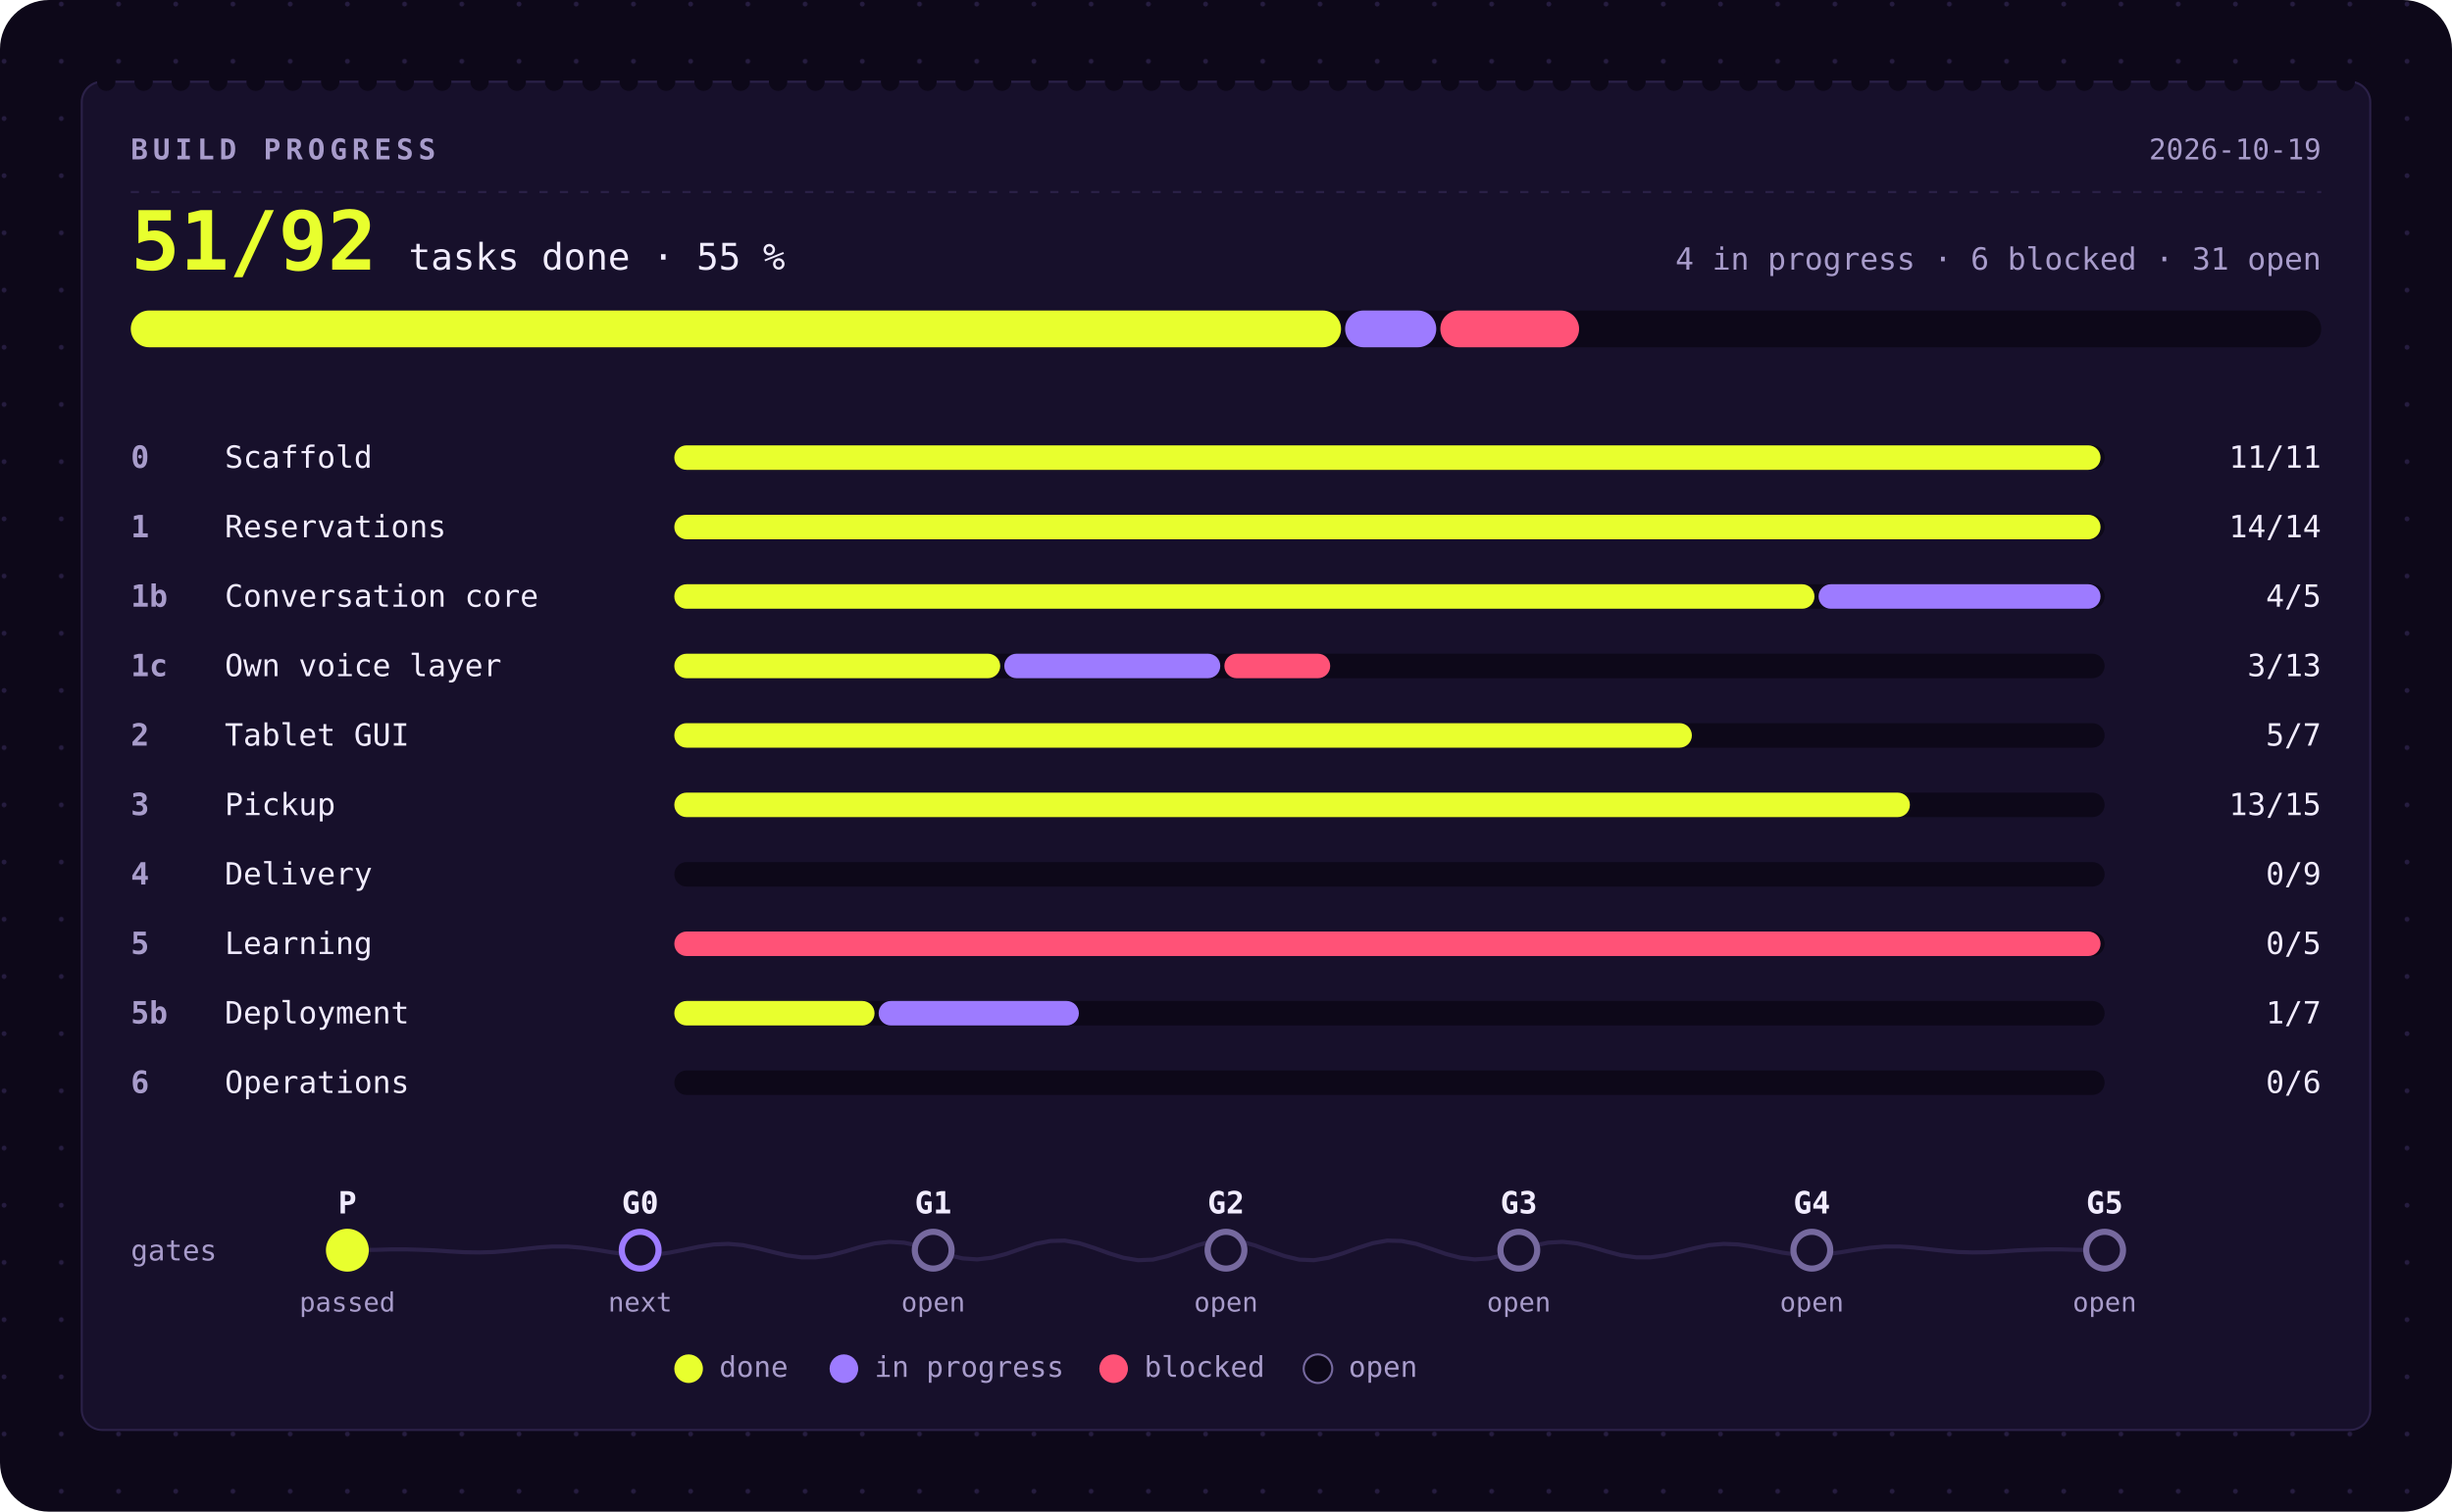
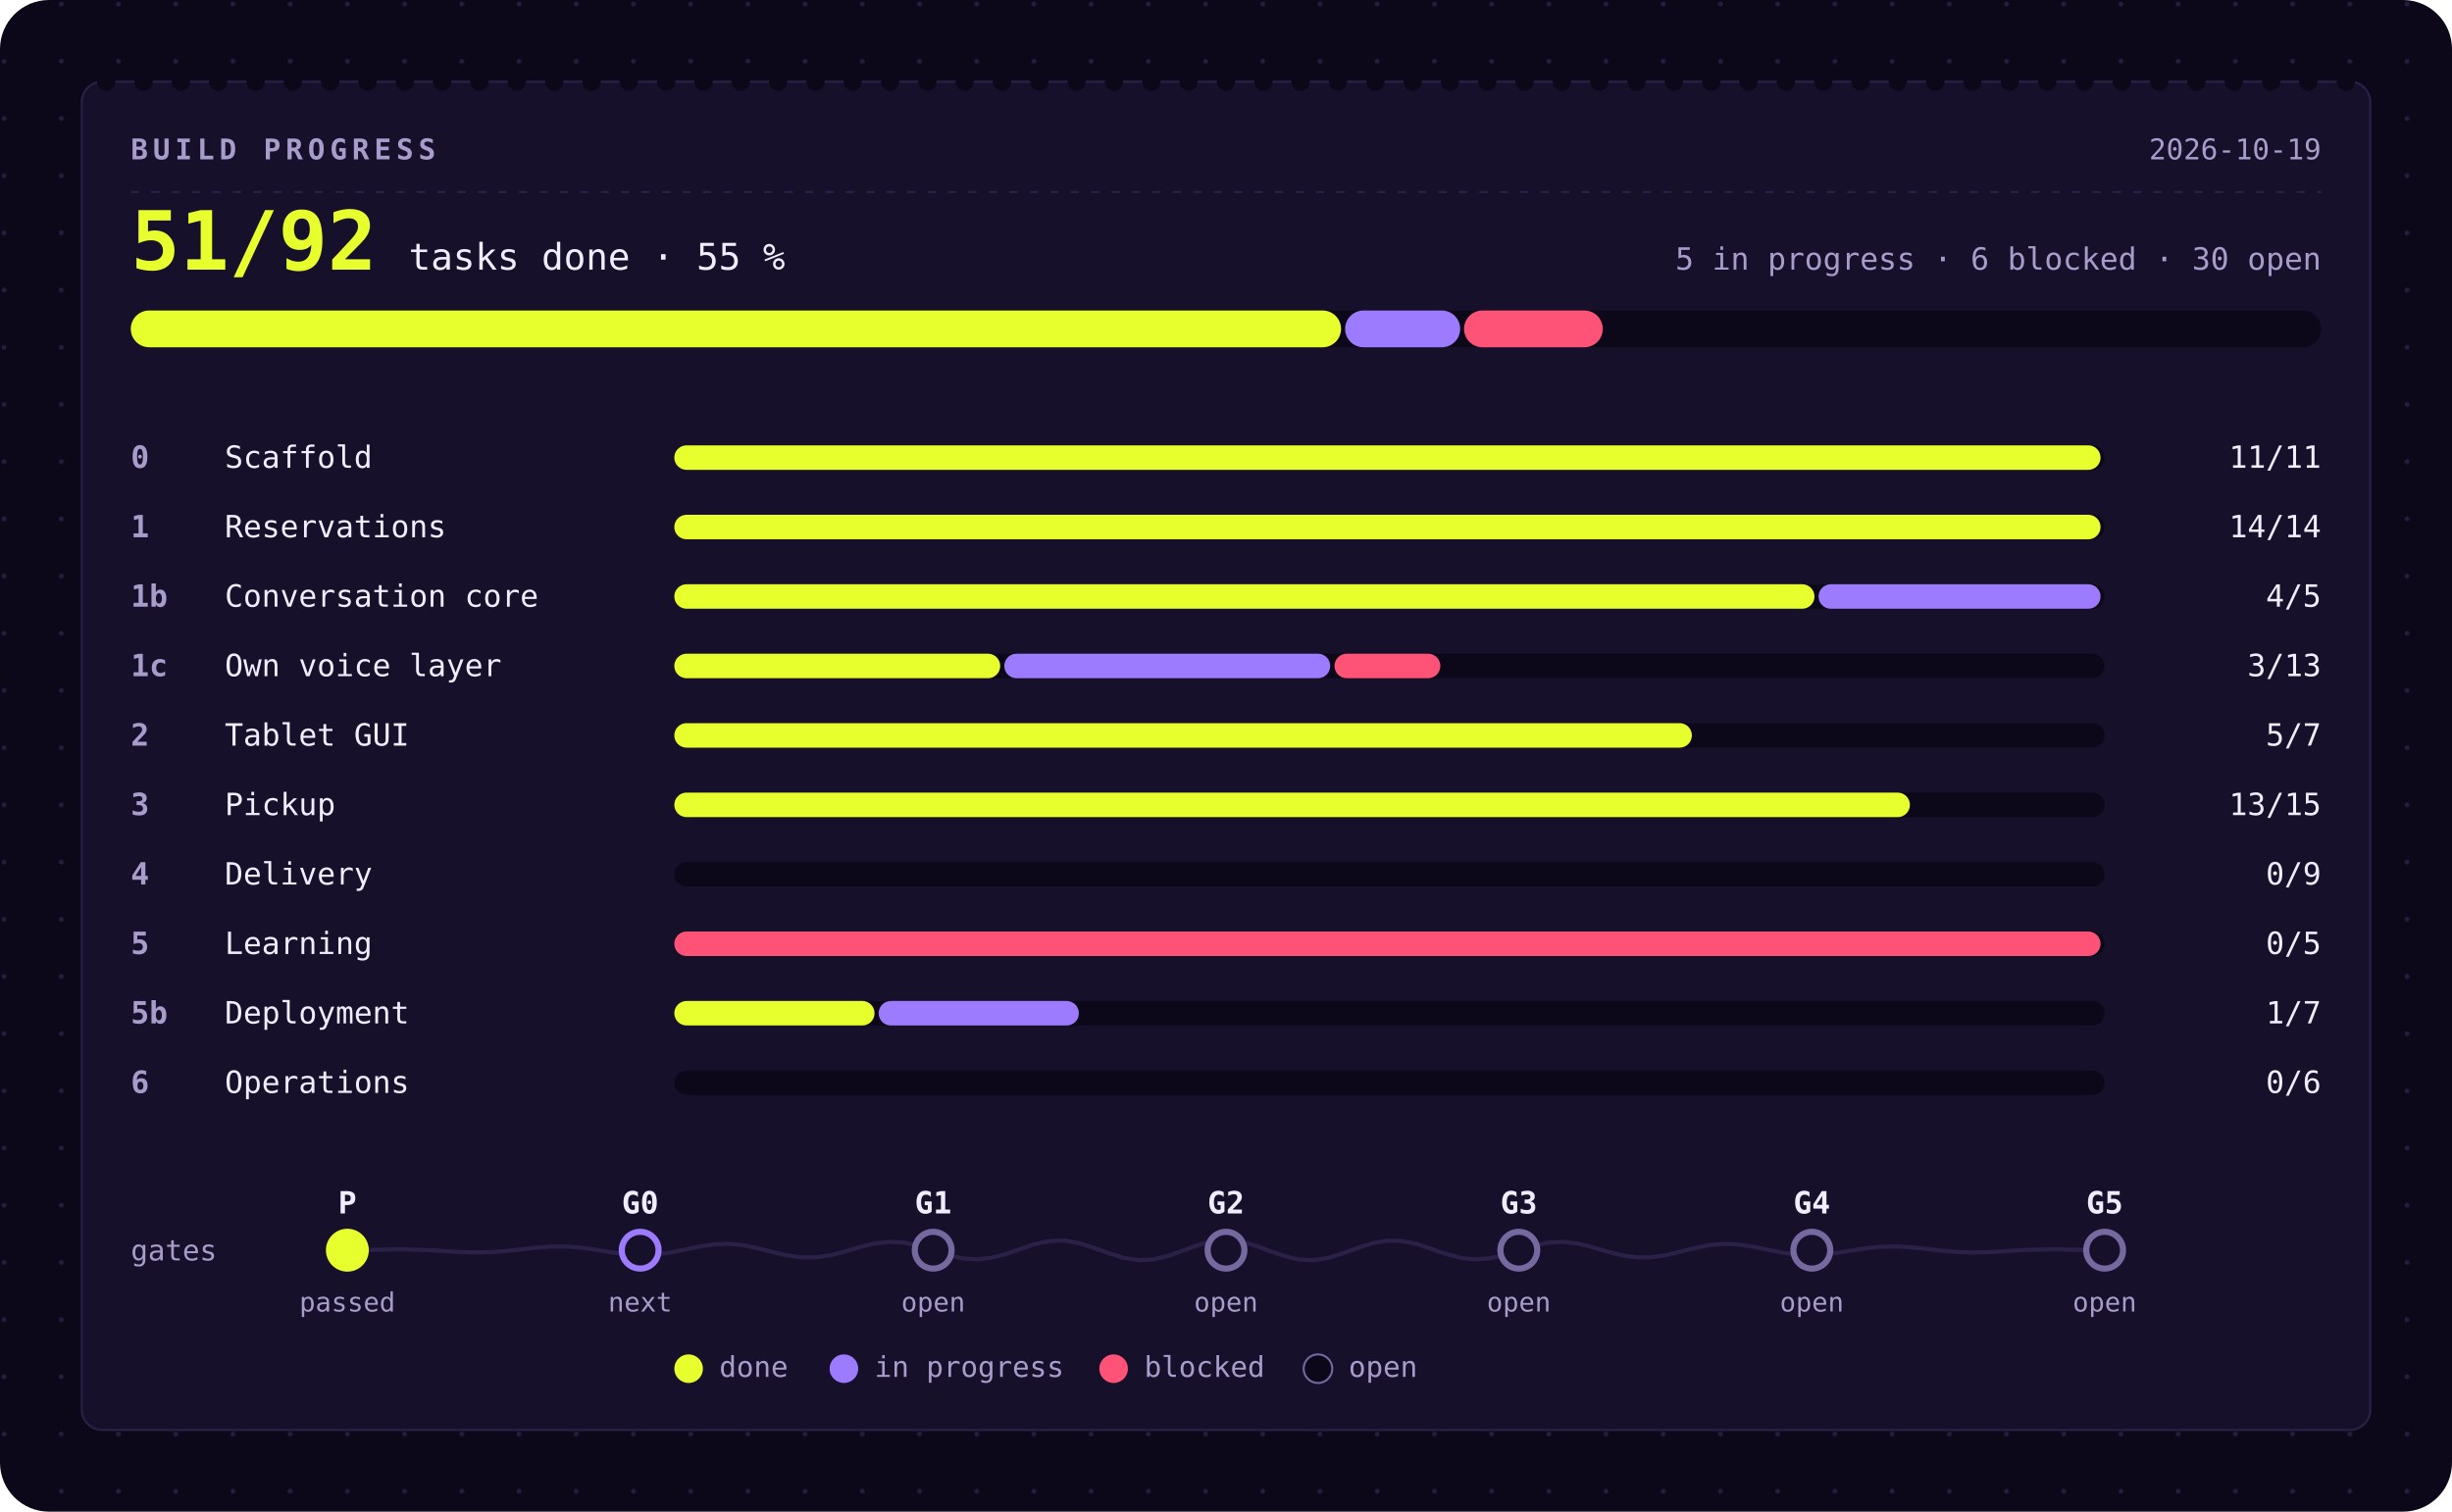
<svg xmlns="http://www.w3.org/2000/svg" width="1200" height="740" viewBox="0 0 1200 740" role="img" aria-labelledby="t d">
  <style>text{font-family:ui-monospace, 'JetBrains Mono', 'SF Mono', Menlo, Consolas, 'DejaVu Sans Mono', monospace}</style>
  <defs>
    <filter id="glow" filterUnits="userSpaceOnUse" x="0" y="0" width="1200" height="740">
      <feGaussianBlur stdDeviation="6" />
    </filter>
    <filter id="soft" filterUnits="userSpaceOnUse" x="0" y="0" width="1200" height="740">
      <feGaussianBlur stdDeviation="2.2" />
    </filter>
  </defs>
  <rect width="1200" height="740" rx="24" fill="#0D0819" />
  <pattern id="dots" width="28" height="28" patternUnits="userSpaceOnUse">
    <circle cx="2" cy="2" r="1.2" fill="#2B2148" />
  </pattern>
  <rect width="1200" height="740" rx="24" fill="url(#dots)" opacity="0.8" />
  <rect x="40" y="40" width="1120" height="660" rx="10" fill="#17102B" stroke="#2B2148" />
  <circle cx="52" cy="40" r="4.5" fill="#0D0819" />
  <circle cx="70.3" cy="40" r="4.5" fill="#0D0819" />
  <circle cx="88.5" cy="40" r="4.5" fill="#0D0819" />
  <circle cx="106.8" cy="40" r="4.5" fill="#0D0819" />
  <circle cx="125.1" cy="40" r="4.5" fill="#0D0819" />
  <circle cx="143.3" cy="40" r="4.5" fill="#0D0819" />
  <circle cx="161.6" cy="40" r="4.5" fill="#0D0819" />
  <circle cx="179.9" cy="40" r="4.5" fill="#0D0819" />
  <circle cx="198.1" cy="40" r="4.5" fill="#0D0819" />
  <circle cx="216.4" cy="40" r="4.5" fill="#0D0819" />
  <circle cx="234.7" cy="40" r="4.5" fill="#0D0819" />
  <circle cx="252.9" cy="40" r="4.5" fill="#0D0819" />
  <circle cx="271.2" cy="40" r="4.5" fill="#0D0819" />
  <circle cx="289.5" cy="40" r="4.5" fill="#0D0819" />
  <circle cx="307.7" cy="40" r="4.5" fill="#0D0819" />
  <circle cx="326" cy="40" r="4.5" fill="#0D0819" />
  <circle cx="344.3" cy="40" r="4.5" fill="#0D0819" />
  <circle cx="362.5" cy="40" r="4.5" fill="#0D0819" />
  <circle cx="380.8" cy="40" r="4.5" fill="#0D0819" />
  <circle cx="399.1" cy="40" r="4.5" fill="#0D0819" />
  <circle cx="417.3" cy="40" r="4.5" fill="#0D0819" />
  <circle cx="435.6" cy="40" r="4.5" fill="#0D0819" />
  <circle cx="453.9" cy="40" r="4.5" fill="#0D0819" />
  <circle cx="472.1" cy="40" r="4.5" fill="#0D0819" />
  <circle cx="490.4" cy="40" r="4.5" fill="#0D0819" />
  <circle cx="508.7" cy="40" r="4.5" fill="#0D0819" />
  <circle cx="526.9" cy="40" r="4.5" fill="#0D0819" />
  <circle cx="545.2" cy="40" r="4.5" fill="#0D0819" />
  <circle cx="563.5" cy="40" r="4.5" fill="#0D0819" />
  <circle cx="581.7" cy="40" r="4.5" fill="#0D0819" />
  <circle cx="600" cy="40" r="4.5" fill="#0D0819" />
  <circle cx="618.3" cy="40" r="4.5" fill="#0D0819" />
  <circle cx="636.5" cy="40" r="4.5" fill="#0D0819" />
  <circle cx="654.8" cy="40" r="4.5" fill="#0D0819" />
  <circle cx="673.1" cy="40" r="4.5" fill="#0D0819" />
  <circle cx="691.3" cy="40" r="4.5" fill="#0D0819" />
  <circle cx="709.6" cy="40" r="4.5" fill="#0D0819" />
  <circle cx="727.9" cy="40" r="4.5" fill="#0D0819" />
  <circle cx="746.1" cy="40" r="4.5" fill="#0D0819" />
  <circle cx="764.4" cy="40" r="4.5" fill="#0D0819" />
  <circle cx="782.7" cy="40" r="4.5" fill="#0D0819" />
  <circle cx="800.9" cy="40" r="4.5" fill="#0D0819" />
  <circle cx="819.2" cy="40" r="4.5" fill="#0D0819" />
  <circle cx="837.5" cy="40" r="4.5" fill="#0D0819" />
  <circle cx="855.7" cy="40" r="4.5" fill="#0D0819" />
  <circle cx="874" cy="40" r="4.5" fill="#0D0819" />
  <circle cx="892.3" cy="40" r="4.5" fill="#0D0819" />
  <circle cx="910.5" cy="40" r="4.5" fill="#0D0819" />
  <circle cx="928.8" cy="40" r="4.5" fill="#0D0819" />
  <circle cx="947.1" cy="40" r="4.5" fill="#0D0819" />
  <circle cx="965.3" cy="40" r="4.5" fill="#0D0819" />
  <circle cx="983.6" cy="40" r="4.5" fill="#0D0819" />
  <circle cx="1001.9" cy="40" r="4.5" fill="#0D0819" />
  <circle cx="1020.1" cy="40" r="4.5" fill="#0D0819" />
  <circle cx="1038.4" cy="40" r="4.5" fill="#0D0819" />
  <circle cx="1056.7" cy="40" r="4.5" fill="#0D0819" />
  <circle cx="1074.9" cy="40" r="4.5" fill="#0D0819" />
  <circle cx="1093.2" cy="40" r="4.5" fill="#0D0819" />
  <circle cx="1111.5" cy="40" r="4.5" fill="#0D0819" />
  <circle cx="1129.7" cy="40" r="4.5" fill="#0D0819" />
  <circle cx="1148" cy="40" r="4.5" fill="#0D0819" />
  <text x="64" y="78" font-size="14" fill="#A89CCB" font-weight="700" letter-spacing="2.4">BUILD PROGRESS</text>
  <text x="1136" y="78" font-size="14" fill="#A89CCB" text-anchor="end">2026-10-19</text>
  <line x1="64" y1="94" x2="1136" y2="94" stroke="#2B2148" stroke-dasharray="4 6" />
  <text x="64" y="132" font-size="40" fill="#E8FF2E" font-weight="700">51/92</text>
  <text x="200" y="132" font-size="18" fill="#F1ECFF">tasks done · 55 %</text>
-   <text x="1136" y="132" font-size="15" fill="#A89CCB" text-anchor="end">4 in progress · 6 blocked · 31 open</text>
+   <text x="1136" y="132" font-size="15" fill="#A89CCB" text-anchor="end">5 in progress · 6 blocked · 30 open</text>
  <rect x="64" y="152" width="1072" height="18" rx="9" fill="#0D0819" />
  <rect x="64" y="152" width="592.3" height="18" rx="9" fill="#E8FF2E" />
-   <rect x="658.3" y="152" width="44.6" height="18" rx="9" fill="#9D7BFF" />
-   <rect x="704.9" y="152" width="67.9" height="18" rx="9" fill="#FF5277" />
+   <rect x="658.3" y="152" width="56.3" height="18" rx="9" fill="#9D7BFF" />
+   <rect x="716.5" y="152" width="67.9" height="18" rx="9" fill="#FF5277" />
  <text x="64" y="229" font-size="15" fill="#A89CCB" font-weight="700">0</text>
  <text x="110" y="229" font-size="15" fill="#F1ECFF">Scaffold</text>
  <rect x="330" y="218" width="700" height="12" rx="6" fill="#0D0819" />
  <rect x="330" y="218" width="698" height="12" rx="6" fill="#E8FF2E" />
  <text x="1136" y="229" font-size="15" fill="#F1ECFF" text-anchor="end">11/11</text>
  <text x="64" y="263" font-size="15" fill="#A89CCB" font-weight="700">1</text>
  <text x="110" y="263" font-size="15" fill="#F1ECFF">Reservations</text>
  <rect x="330" y="252" width="700" height="12" rx="6" fill="#0D0819" />
  <rect x="330" y="252" width="698" height="12" rx="6" fill="#E8FF2E" />
  <text x="1136" y="263" font-size="15" fill="#F1ECFF" text-anchor="end">14/14</text>
  <text x="64" y="297" font-size="15" fill="#A89CCB" font-weight="700">1b</text>
  <text x="110" y="297" font-size="15" fill="#F1ECFF">Conversation core</text>
  <rect x="330" y="286" width="700" height="12" rx="6" fill="#0D0819" />
  <rect x="330" y="286" width="558" height="12" rx="6" fill="#E8FF2E" />
  <rect x="890" y="286" width="138" height="12" rx="6" fill="#9D7BFF" />
  <text x="1136" y="297" font-size="15" fill="#F1ECFF" text-anchor="end">4/5</text>
  <text x="64" y="331" font-size="15" fill="#A89CCB" font-weight="700">1c</text>
  <text x="110" y="331" font-size="15" fill="#F1ECFF">Own voice layer</text>
  <rect x="330" y="320" width="700" height="12" rx="6" fill="#0D0819" />
  <rect x="330" y="320" width="159.5" height="12" rx="6" fill="#E8FF2E" />
-   <rect x="491.5" y="320" width="105.7" height="12" rx="6" fill="#9D7BFF" />
-   <rect x="599.2" y="320" width="51.8" height="12" rx="6" fill="#FF5277" />
+   <rect x="491.5" y="320" width="159.5" height="12" rx="6" fill="#9D7BFF" />
+   <rect x="653.1" y="320" width="51.8" height="12" rx="6" fill="#FF5277" />
  <text x="1136" y="331" font-size="15" fill="#F1ECFF" text-anchor="end">3/13</text>
  <text x="64" y="365" font-size="15" fill="#A89CCB" font-weight="700">2</text>
  <text x="110" y="365" font-size="15" fill="#F1ECFF">Tablet GUI</text>
  <rect x="330" y="354" width="700" height="12" rx="6" fill="#0D0819" />
  <rect x="330" y="354" width="498" height="12" rx="6" fill="#E8FF2E" />
  <text x="1136" y="365" font-size="15" fill="#F1ECFF" text-anchor="end">5/7</text>
  <text x="64" y="399" font-size="15" fill="#A89CCB" font-weight="700">3</text>
  <text x="110" y="399" font-size="15" fill="#F1ECFF">Pickup</text>
  <rect x="330" y="388" width="700" height="12" rx="6" fill="#0D0819" />
  <rect x="330" y="388" width="604.7" height="12" rx="6" fill="#E8FF2E" />
  <text x="1136" y="399" font-size="15" fill="#F1ECFF" text-anchor="end">13/15</text>
  <text x="64" y="433" font-size="15" fill="#A89CCB" font-weight="700">4</text>
  <text x="110" y="433" font-size="15" fill="#F1ECFF">Delivery</text>
  <rect x="330" y="422" width="700" height="12" rx="6" fill="#0D0819" />
  <text x="1136" y="433" font-size="15" fill="#F1ECFF" text-anchor="end">0/9</text>
  <text x="64" y="467" font-size="15" fill="#A89CCB" font-weight="700">5</text>
  <text x="110" y="467" font-size="15" fill="#F1ECFF">Learning</text>
  <rect x="330" y="456" width="700" height="12" rx="6" fill="#0D0819" />
  <rect x="330" y="456" width="698" height="12" rx="6" fill="#FF5277" />
  <text x="1136" y="467" font-size="15" fill="#F1ECFF" text-anchor="end">0/5</text>
  <text x="64" y="501" font-size="15" fill="#A89CCB" font-weight="700">5b</text>
  <text x="110" y="501" font-size="15" fill="#F1ECFF">Deployment</text>
  <rect x="330" y="490" width="700" height="12" rx="6" fill="#0D0819" />
  <rect x="330" y="490" width="98" height="12" rx="6" fill="#E8FF2E" />
  <rect x="430" y="490" width="98" height="12" rx="6" fill="#9D7BFF" />
  <text x="1136" y="501" font-size="15" fill="#F1ECFF" text-anchor="end">1/7</text>
  <text x="64" y="535" font-size="15" fill="#A89CCB" font-weight="700">6</text>
  <text x="110" y="535" font-size="15" fill="#F1ECFF">Operations</text>
  <rect x="330" y="524" width="700" height="12" rx="6" fill="#0D0819" />
  <text x="1136" y="535" font-size="15" fill="#F1ECFF" text-anchor="end">0/6</text>
  <path d="M170 612 L177.2 611.9 L184.3 611.8 L191.5 611.6 L198.7 611.6 L205.8 611.8 L213 612.1 L220.2 612.6 L227.3 613 L234.5 613.1 L241.7 612.9 L248.8 612.3 L256 611.5 L263.2 610.7 L270.3 610.2 L277.5 610.2 L284.7 610.8 L291.8 611.8 L299 613 L306.2 614 L313.3 614.5 L320.5 614.2 L327.7 613.2 L334.8 611.8 L342 610.3 L349.2 609.2 L356.3 608.9 L363.5 609.5 L370.7 611 L377.8 612.8 L385 614.5 L392.2 615.5 L399.3 615.5 L406.5 614.5 L413.7 612.6 L420.8 610.5 L428 608.7 L435.2 607.9 L442.3 608.3 L449.5 609.8 L456.7 612 L463.8 614.3 L471 616 L478.2 616.5 L485.3 615.7 L492.5 613.8 L499.7 611.3 L506.8 608.9 L514 607.5 L521.2 607.3 L528.3 608.6 L535.5 610.9 L542.7 613.5 L549.8 615.7 L557 616.9 L564.2 616.6 L571.3 614.9 L578.5 612.4 L585.7 609.7 L592.8 607.7 L600 607 L607.2 607.7 L614.3 609.7 L621.5 612.4 L628.7 614.9 L635.8 616.6 L643 616.9 L650.2 615.7 L657.3 613.5 L664.5 610.9 L671.7 608.6 L678.8 607.3 L686 607.5 L693.2 608.9 L700.3 611.3 L707.5 613.8 L714.7 615.7 L721.8 616.5 L729 616 L736.2 614.3 L743.3 612 L750.5 609.8 L757.7 608.3 L764.8 607.9 L772 608.7 L779.2 610.5 L786.3 612.6 L793.5 614.5 L800.7 615.5 L807.8 615.5 L815 614.5 L822.2 612.8 L829.3 611 L836.5 609.5 L843.7 608.9 L850.8 609.2 L858 610.3 L865.2 611.8 L872.3 613.2 L879.5 614.2 L886.7 614.5 L893.8 614 L901 613 L908.2 611.8 L915.3 610.8 L922.5 610.2 L929.7 610.2 L936.8 610.7 L944 611.5 L951.2 612.3 L958.3 612.9 L965.5 613.1 L972.7 613 L979.8 612.6 L987 612.1 L994.2 611.8 L1001.3 611.6 L1008.5 611.6 L1015.7 611.8 L1022.8 611.9 L1030 612" fill="none" stroke="#2B2148" stroke-width="2" />
  <circle cx="170" cy="612" r="9" fill="#E8FF2E" stroke="#E8FF2E" stroke-width="3" />
  <text x="170" y="594" font-size="15" fill="#F1ECFF" text-anchor="middle" font-weight="700">P</text>
  <text x="170" y="642" font-size="13" fill="#A89CCB" text-anchor="middle">passed</text>
  <circle cx="313.3" cy="612" r="9" fill="#17102B" stroke="#9D7BFF" stroke-width="3" />
  <text x="313.3" y="594" font-size="15" fill="#F1ECFF" text-anchor="middle" font-weight="700">G0</text>
  <text x="313.3" y="642" font-size="13" fill="#A89CCB" text-anchor="middle">next</text>
  <circle cx="456.7" cy="612" r="9" fill="#17102B" stroke="#76699F" stroke-width="3" />
  <text x="456.7" y="594" font-size="15" fill="#F1ECFF" text-anchor="middle" font-weight="700">G1</text>
  <text x="456.7" y="642" font-size="13" fill="#A89CCB" text-anchor="middle">open</text>
  <circle cx="600" cy="612" r="9" fill="#17102B" stroke="#76699F" stroke-width="3" />
  <text x="600" y="594" font-size="15" fill="#F1ECFF" text-anchor="middle" font-weight="700">G2</text>
  <text x="600" y="642" font-size="13" fill="#A89CCB" text-anchor="middle">open</text>
  <circle cx="743.3" cy="612" r="9" fill="#17102B" stroke="#76699F" stroke-width="3" />
  <text x="743.3" y="594" font-size="15" fill="#F1ECFF" text-anchor="middle" font-weight="700">G3</text>
  <text x="743.3" y="642" font-size="13" fill="#A89CCB" text-anchor="middle">open</text>
  <circle cx="886.7" cy="612" r="9" fill="#17102B" stroke="#76699F" stroke-width="3" />
  <text x="886.7" y="594" font-size="15" fill="#F1ECFF" text-anchor="middle" font-weight="700">G4</text>
  <text x="886.7" y="642" font-size="13" fill="#A89CCB" text-anchor="middle">open</text>
  <circle cx="1030" cy="612" r="9" fill="#17102B" stroke="#76699F" stroke-width="3" />
  <text x="1030" y="594" font-size="15" fill="#F1ECFF" text-anchor="middle" font-weight="700">G5</text>
  <text x="1030" y="642" font-size="13" fill="#A89CCB" text-anchor="middle">open</text>
  <text x="64" y="617" font-size="14" fill="#A89CCB">gates</text>
  <rect x="330" y="663" width="14" height="14" rx="7" fill="#E8FF2E" />
  <text x="352" y="674" font-size="14" fill="#A89CCB">done</text>
  <rect x="406" y="663" width="14" height="14" rx="7" fill="#9D7BFF" />
  <text x="428" y="674" font-size="14" fill="#A89CCB">in progress</text>
  <rect x="538" y="663" width="14" height="14" rx="7" fill="#FF5277" />
  <text x="560" y="674" font-size="14" fill="#A89CCB">blocked</text>
  <rect x="638" y="663" width="14" height="14" rx="7" fill="#0D0819" stroke="#76699F" />
  <text x="660" y="674" font-size="14" fill="#A89CCB">open</text>
</svg>
